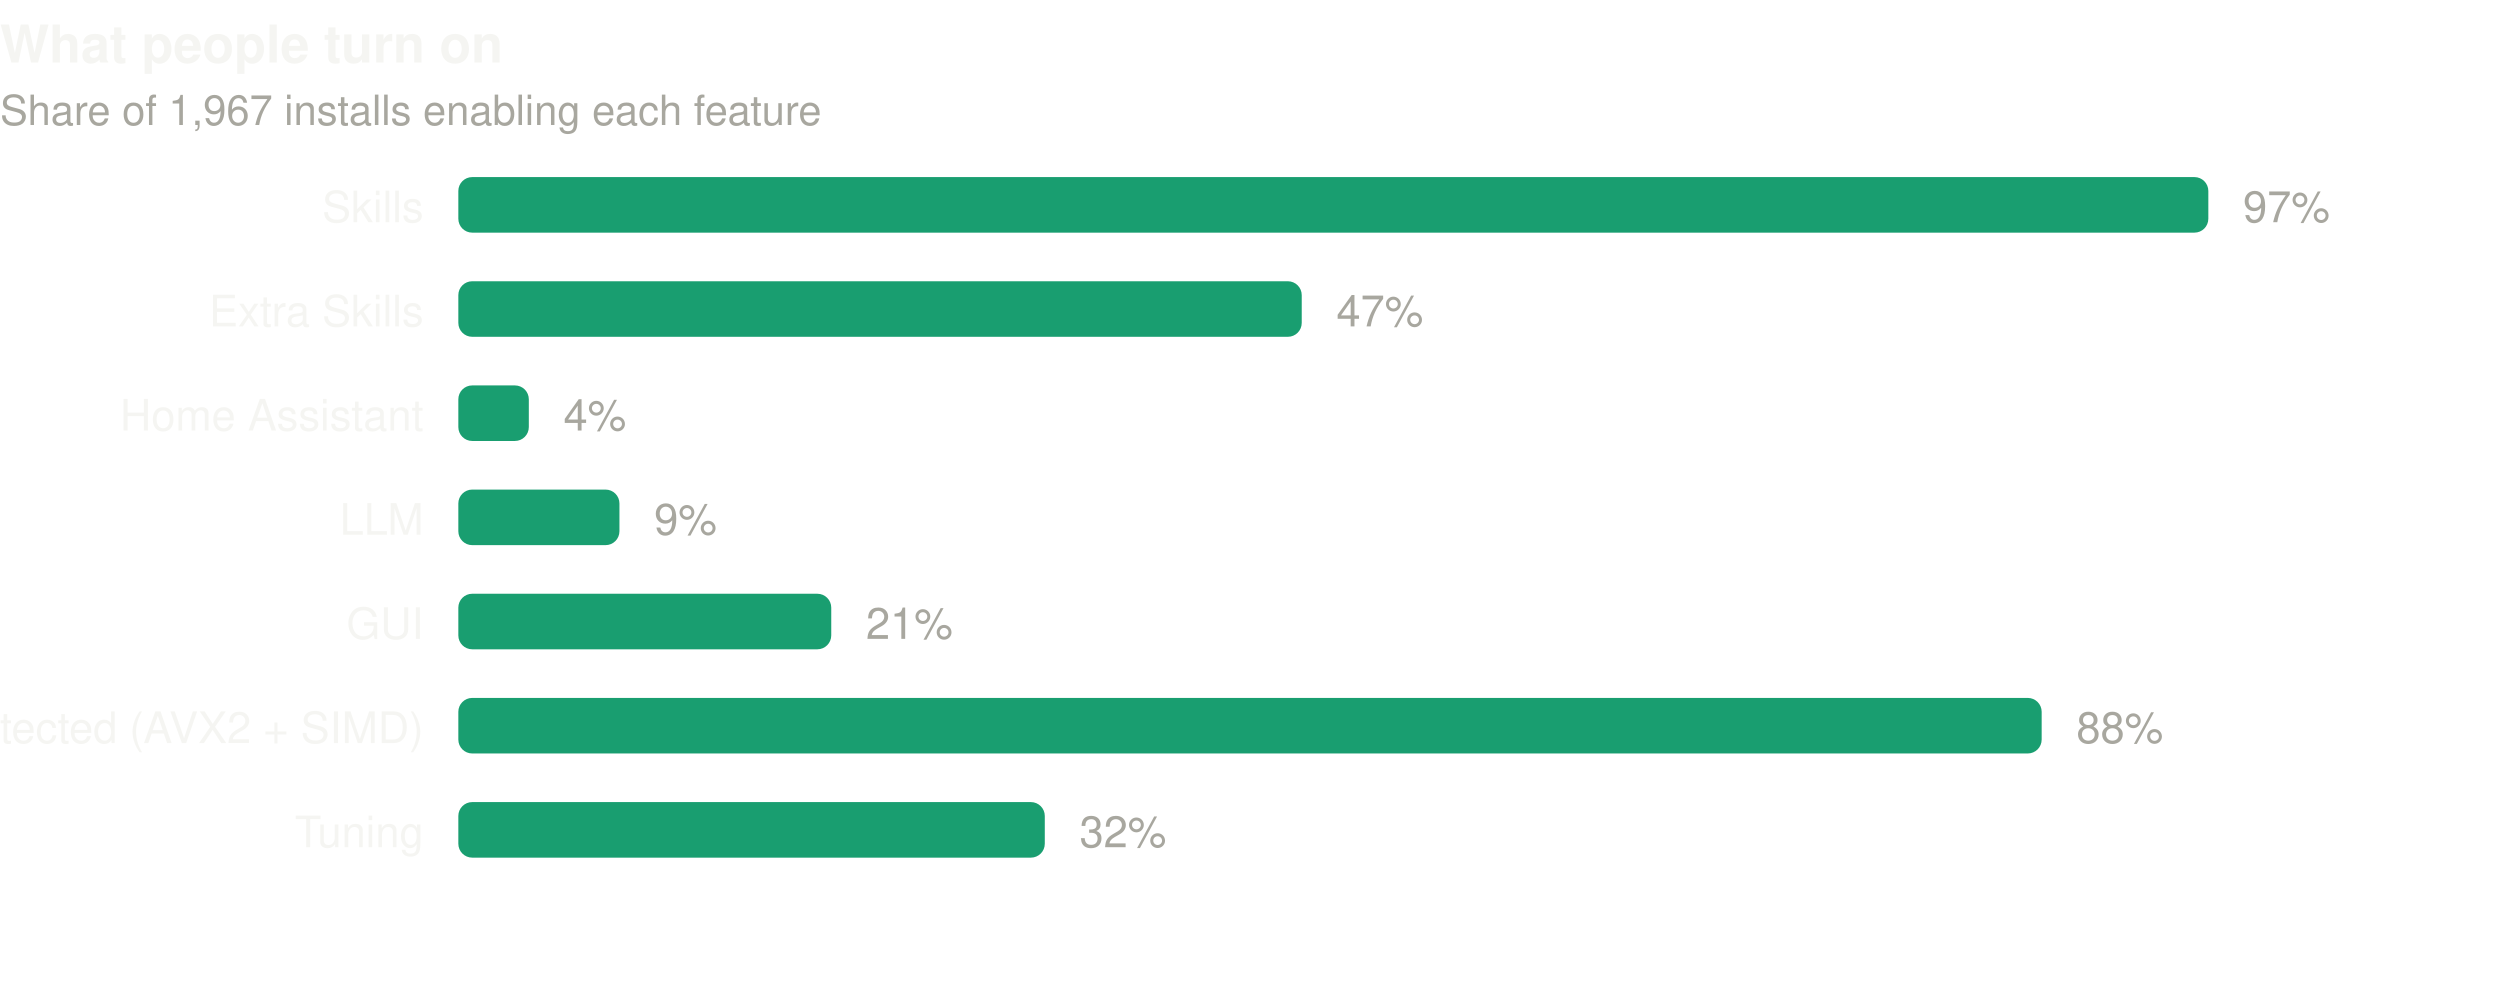
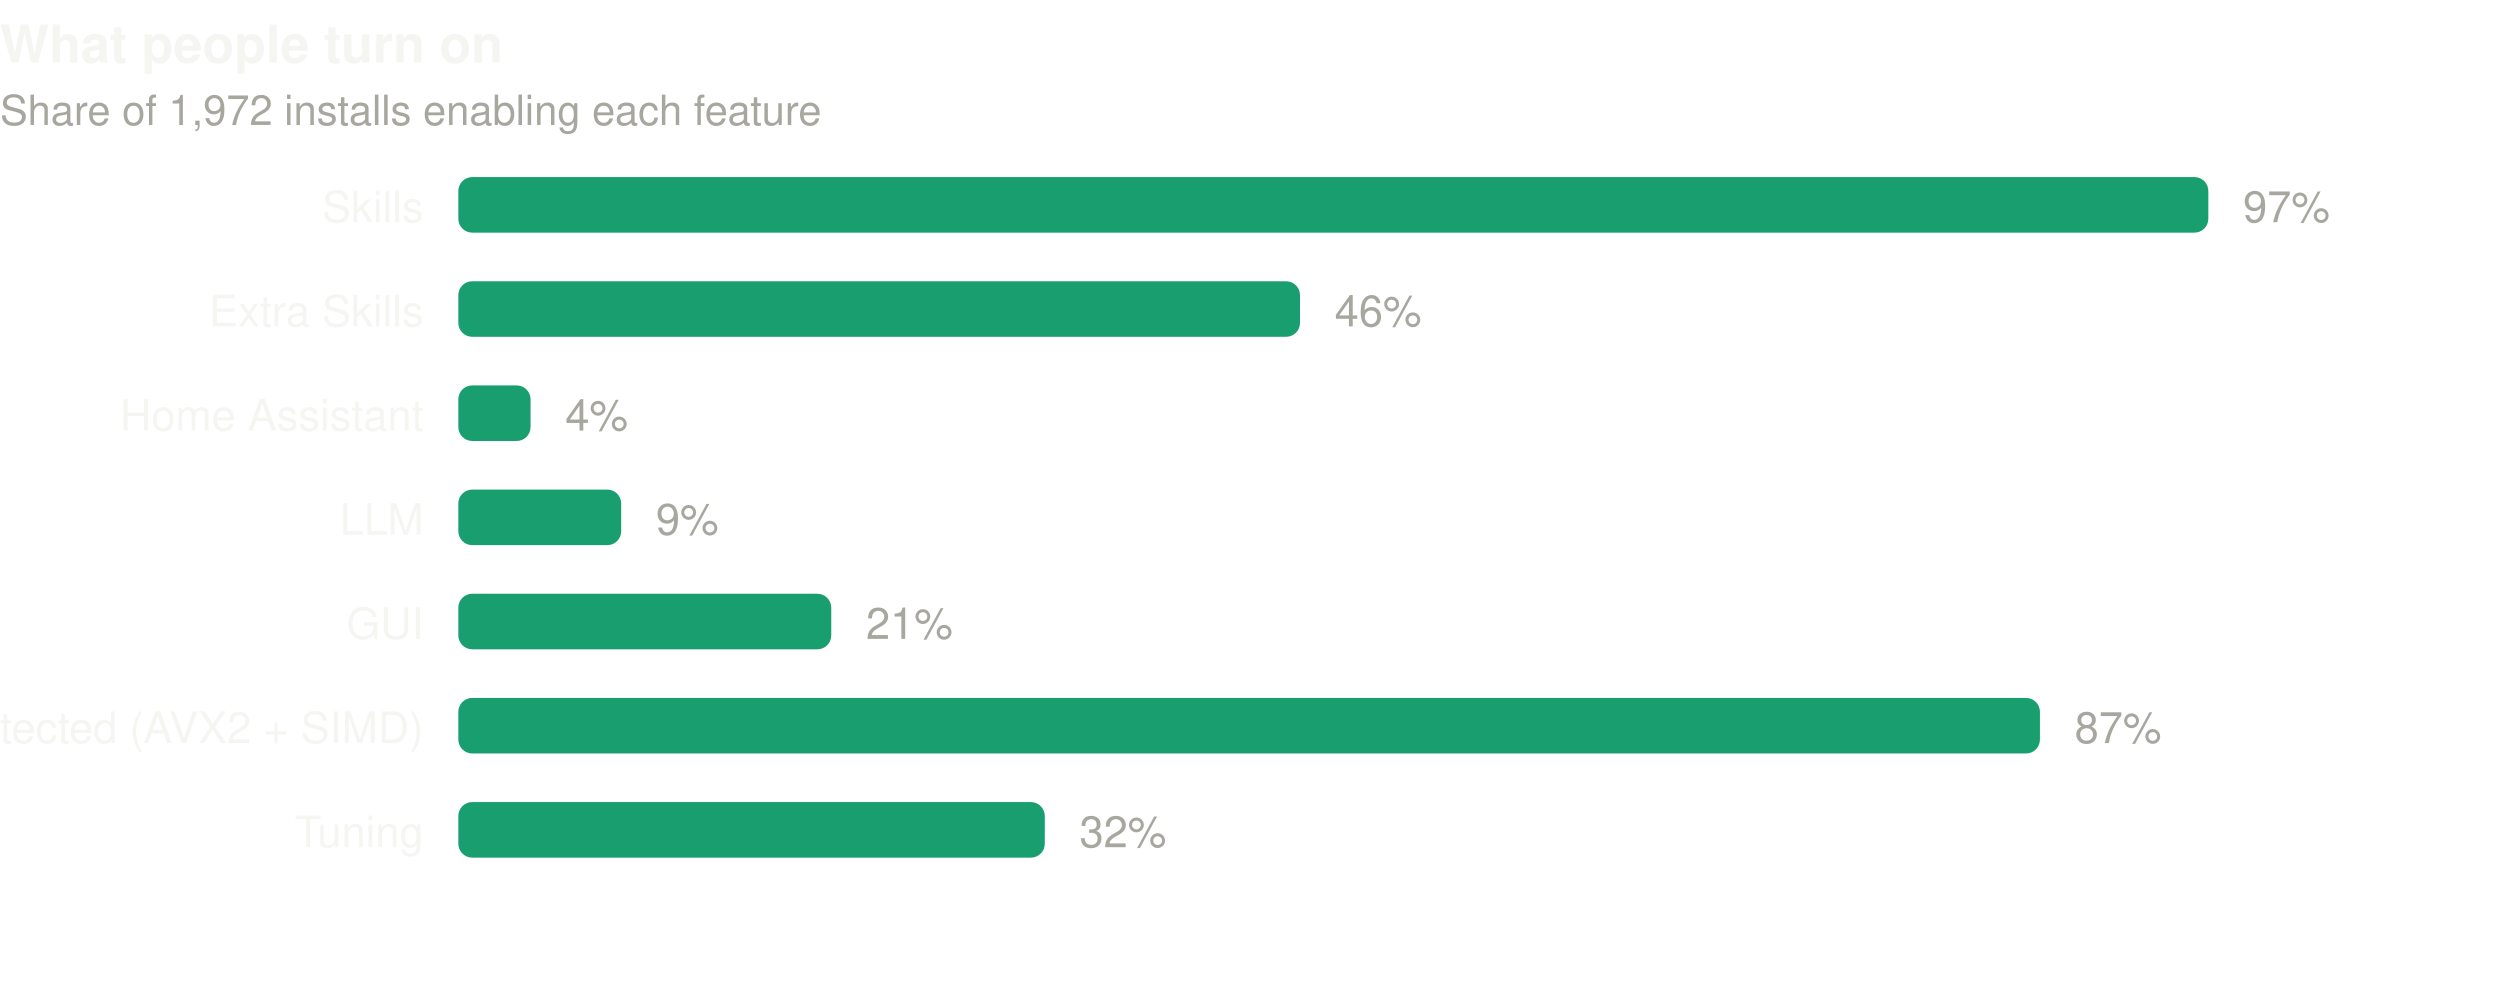
- <svg xmlns="http://www.w3.org/2000/svg" width="720" height="284" viewBox="0 0 720 284" role="img" aria-label="What people turn on. Share of 1,967 installs enabling each feature">
+ <svg xmlns="http://www.w3.org/2000/svg" width="720" height="284" viewBox="0 0 720 284" role="img" aria-label="What people turn on. Share of 1,972 installs enabling each feature">
  <text x="0" y="18" font-family="ui-sans-serif,-apple-system,BlinkMacSystemFont,'Segoe UI',Helvetica,Arial,sans-serif" font-size="15" font-weight="600" fill="#f5f5f2">What people turn on</text>
-   <text x="0" y="36" font-family="ui-sans-serif,-apple-system,BlinkMacSystemFont,'Segoe UI',Helvetica,Arial,sans-serif" font-size="12" fill="#a8a79f">Share of 1,967 installs enabling each feature</text>
+   <text x="0" y="36" font-family="ui-sans-serif,-apple-system,BlinkMacSystemFont,'Segoe UI',Helvetica,Arial,sans-serif" font-size="12" fill="#a8a79f">Share of 1,972 installs enabling each feature</text>
  <text x="122" y="64.0" text-anchor="end" font-family="ui-sans-serif,-apple-system,BlinkMacSystemFont,'Segoe UI',Helvetica,Arial,sans-serif" font-size="12.5" fill="#f5f5f2">Skills</text>
  <rect x="132" y="51.0" width="504.0" height="16" rx="4" fill="#199e70" />
  <text x="646.0" y="64.0" font-family="ui-sans-serif,-apple-system,BlinkMacSystemFont,'Segoe UI',Helvetica,Arial,sans-serif" font-size="12.5" fill="#a8a79f">97%</text>
  <text x="122" y="94.0" text-anchor="end" font-family="ui-sans-serif,-apple-system,BlinkMacSystemFont,'Segoe UI',Helvetica,Arial,sans-serif" font-size="12.5" fill="#f5f5f2">Extra Skills</text>
-   <rect x="132" y="81.0" width="242.9" height="16" rx="4" fill="#199e70" />
-   <text x="384.9" y="94.0" font-family="ui-sans-serif,-apple-system,BlinkMacSystemFont,'Segoe UI',Helvetica,Arial,sans-serif" font-size="12.5" fill="#a8a79f">47%</text>
+   <rect x="132" y="81.0" width="242.4" height="16" rx="4" fill="#199e70" />
+   <text x="384.4" y="94.0" font-family="ui-sans-serif,-apple-system,BlinkMacSystemFont,'Segoe UI',Helvetica,Arial,sans-serif" font-size="12.5" fill="#a8a79f">46%</text>
  <text x="122" y="124.0" text-anchor="end" font-family="ui-sans-serif,-apple-system,BlinkMacSystemFont,'Segoe UI',Helvetica,Arial,sans-serif" font-size="12.5" fill="#f5f5f2">Home Assistant</text>
-   <rect x="132" y="111.0" width="20.3" height="16" rx="4" fill="#199e70" />
-   <text x="162.3" y="124.0" font-family="ui-sans-serif,-apple-system,BlinkMacSystemFont,'Segoe UI',Helvetica,Arial,sans-serif" font-size="12.5" fill="#a8a79f">4%</text>
+   <rect x="132" y="111.0" width="20.8" height="16" rx="4" fill="#199e70" />
+   <text x="162.8" y="124.0" font-family="ui-sans-serif,-apple-system,BlinkMacSystemFont,'Segoe UI',Helvetica,Arial,sans-serif" font-size="12.5" fill="#a8a79f">4%</text>
  <text x="122" y="154.0" text-anchor="end" font-family="ui-sans-serif,-apple-system,BlinkMacSystemFont,'Segoe UI',Helvetica,Arial,sans-serif" font-size="12.5" fill="#f5f5f2">LLM</text>
-   <rect x="132" y="141.0" width="46.4" height="16" rx="4" fill="#199e70" />
-   <text x="188.4" y="154.0" font-family="ui-sans-serif,-apple-system,BlinkMacSystemFont,'Segoe UI',Helvetica,Arial,sans-serif" font-size="12.5" fill="#a8a79f">9%</text>
+   <rect x="132" y="141.0" width="46.9" height="16" rx="4" fill="#199e70" />
+   <text x="188.9" y="154.0" font-family="ui-sans-serif,-apple-system,BlinkMacSystemFont,'Segoe UI',Helvetica,Arial,sans-serif" font-size="12.5" fill="#a8a79f">9%</text>
  <text x="122" y="184.0" text-anchor="end" font-family="ui-sans-serif,-apple-system,BlinkMacSystemFont,'Segoe UI',Helvetica,Arial,sans-serif" font-size="12.5" fill="#f5f5f2">GUI</text>
  <rect x="132" y="171.0" width="107.4" height="16" rx="4" fill="#199e70" />
  <text x="249.4" y="184.0" font-family="ui-sans-serif,-apple-system,BlinkMacSystemFont,'Segoe UI',Helvetica,Arial,sans-serif" font-size="12.5" fill="#a8a79f">21%</text>
  <text x="122" y="214.0" text-anchor="end" font-family="ui-sans-serif,-apple-system,BlinkMacSystemFont,'Segoe UI',Helvetica,Arial,sans-serif" font-size="12.5" fill="#f5f5f2">CPU capability detected (AVX2 + SIMD)</text>
-   <rect x="132" y="201.0" width="456.0" height="16" rx="4" fill="#199e70" />
-   <text x="598.0" y="214.0" font-family="ui-sans-serif,-apple-system,BlinkMacSystemFont,'Segoe UI',Helvetica,Arial,sans-serif" font-size="12.5" fill="#a8a79f">88%</text>
+   <rect x="132" y="201.0" width="455.5" height="16" rx="4" fill="#199e70" />
+   <text x="597.5" y="214.0" font-family="ui-sans-serif,-apple-system,BlinkMacSystemFont,'Segoe UI',Helvetica,Arial,sans-serif" font-size="12.5" fill="#a8a79f">87%</text>
  <text x="122" y="244.0" text-anchor="end" font-family="ui-sans-serif,-apple-system,BlinkMacSystemFont,'Segoe UI',Helvetica,Arial,sans-serif" font-size="12.5" fill="#f5f5f2">Tuning</text>
  <rect x="132" y="231.0" width="168.9" height="16" rx="4" fill="#199e70" />
  <text x="310.9" y="244.0" font-family="ui-sans-serif,-apple-system,BlinkMacSystemFont,'Segoe UI',Helvetica,Arial,sans-serif" font-size="12.5" fill="#a8a79f">32%</text>
</svg>
